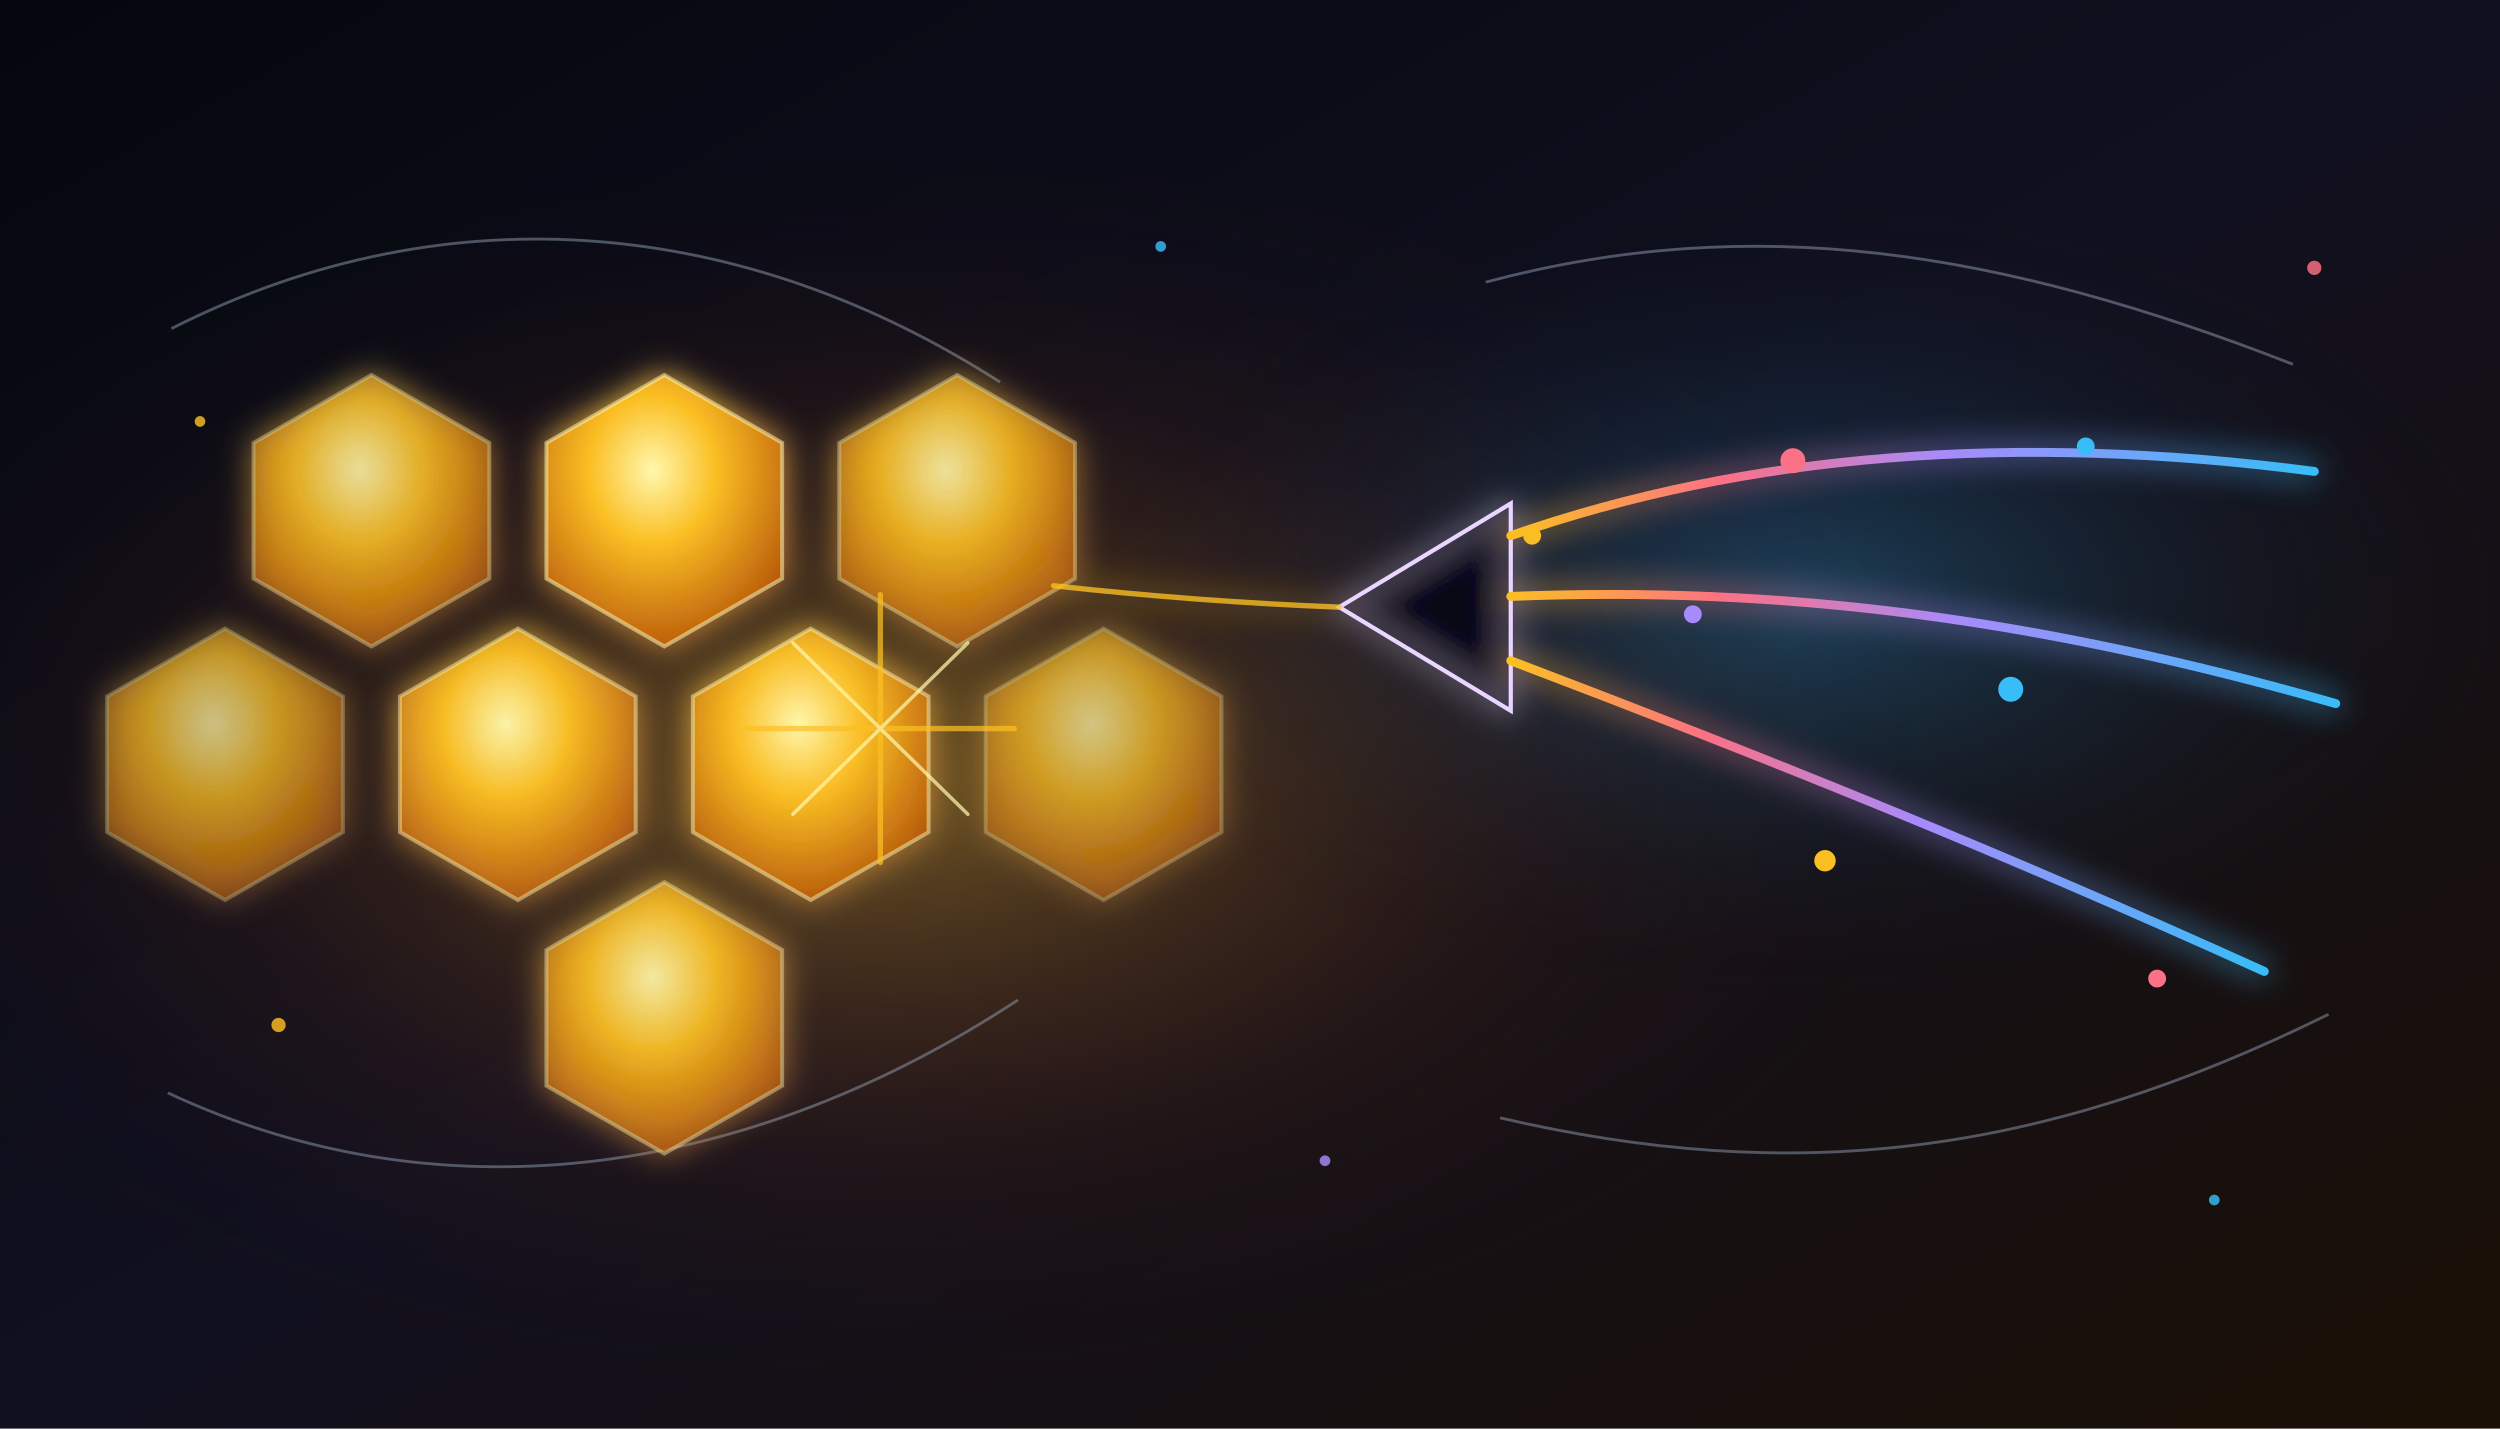
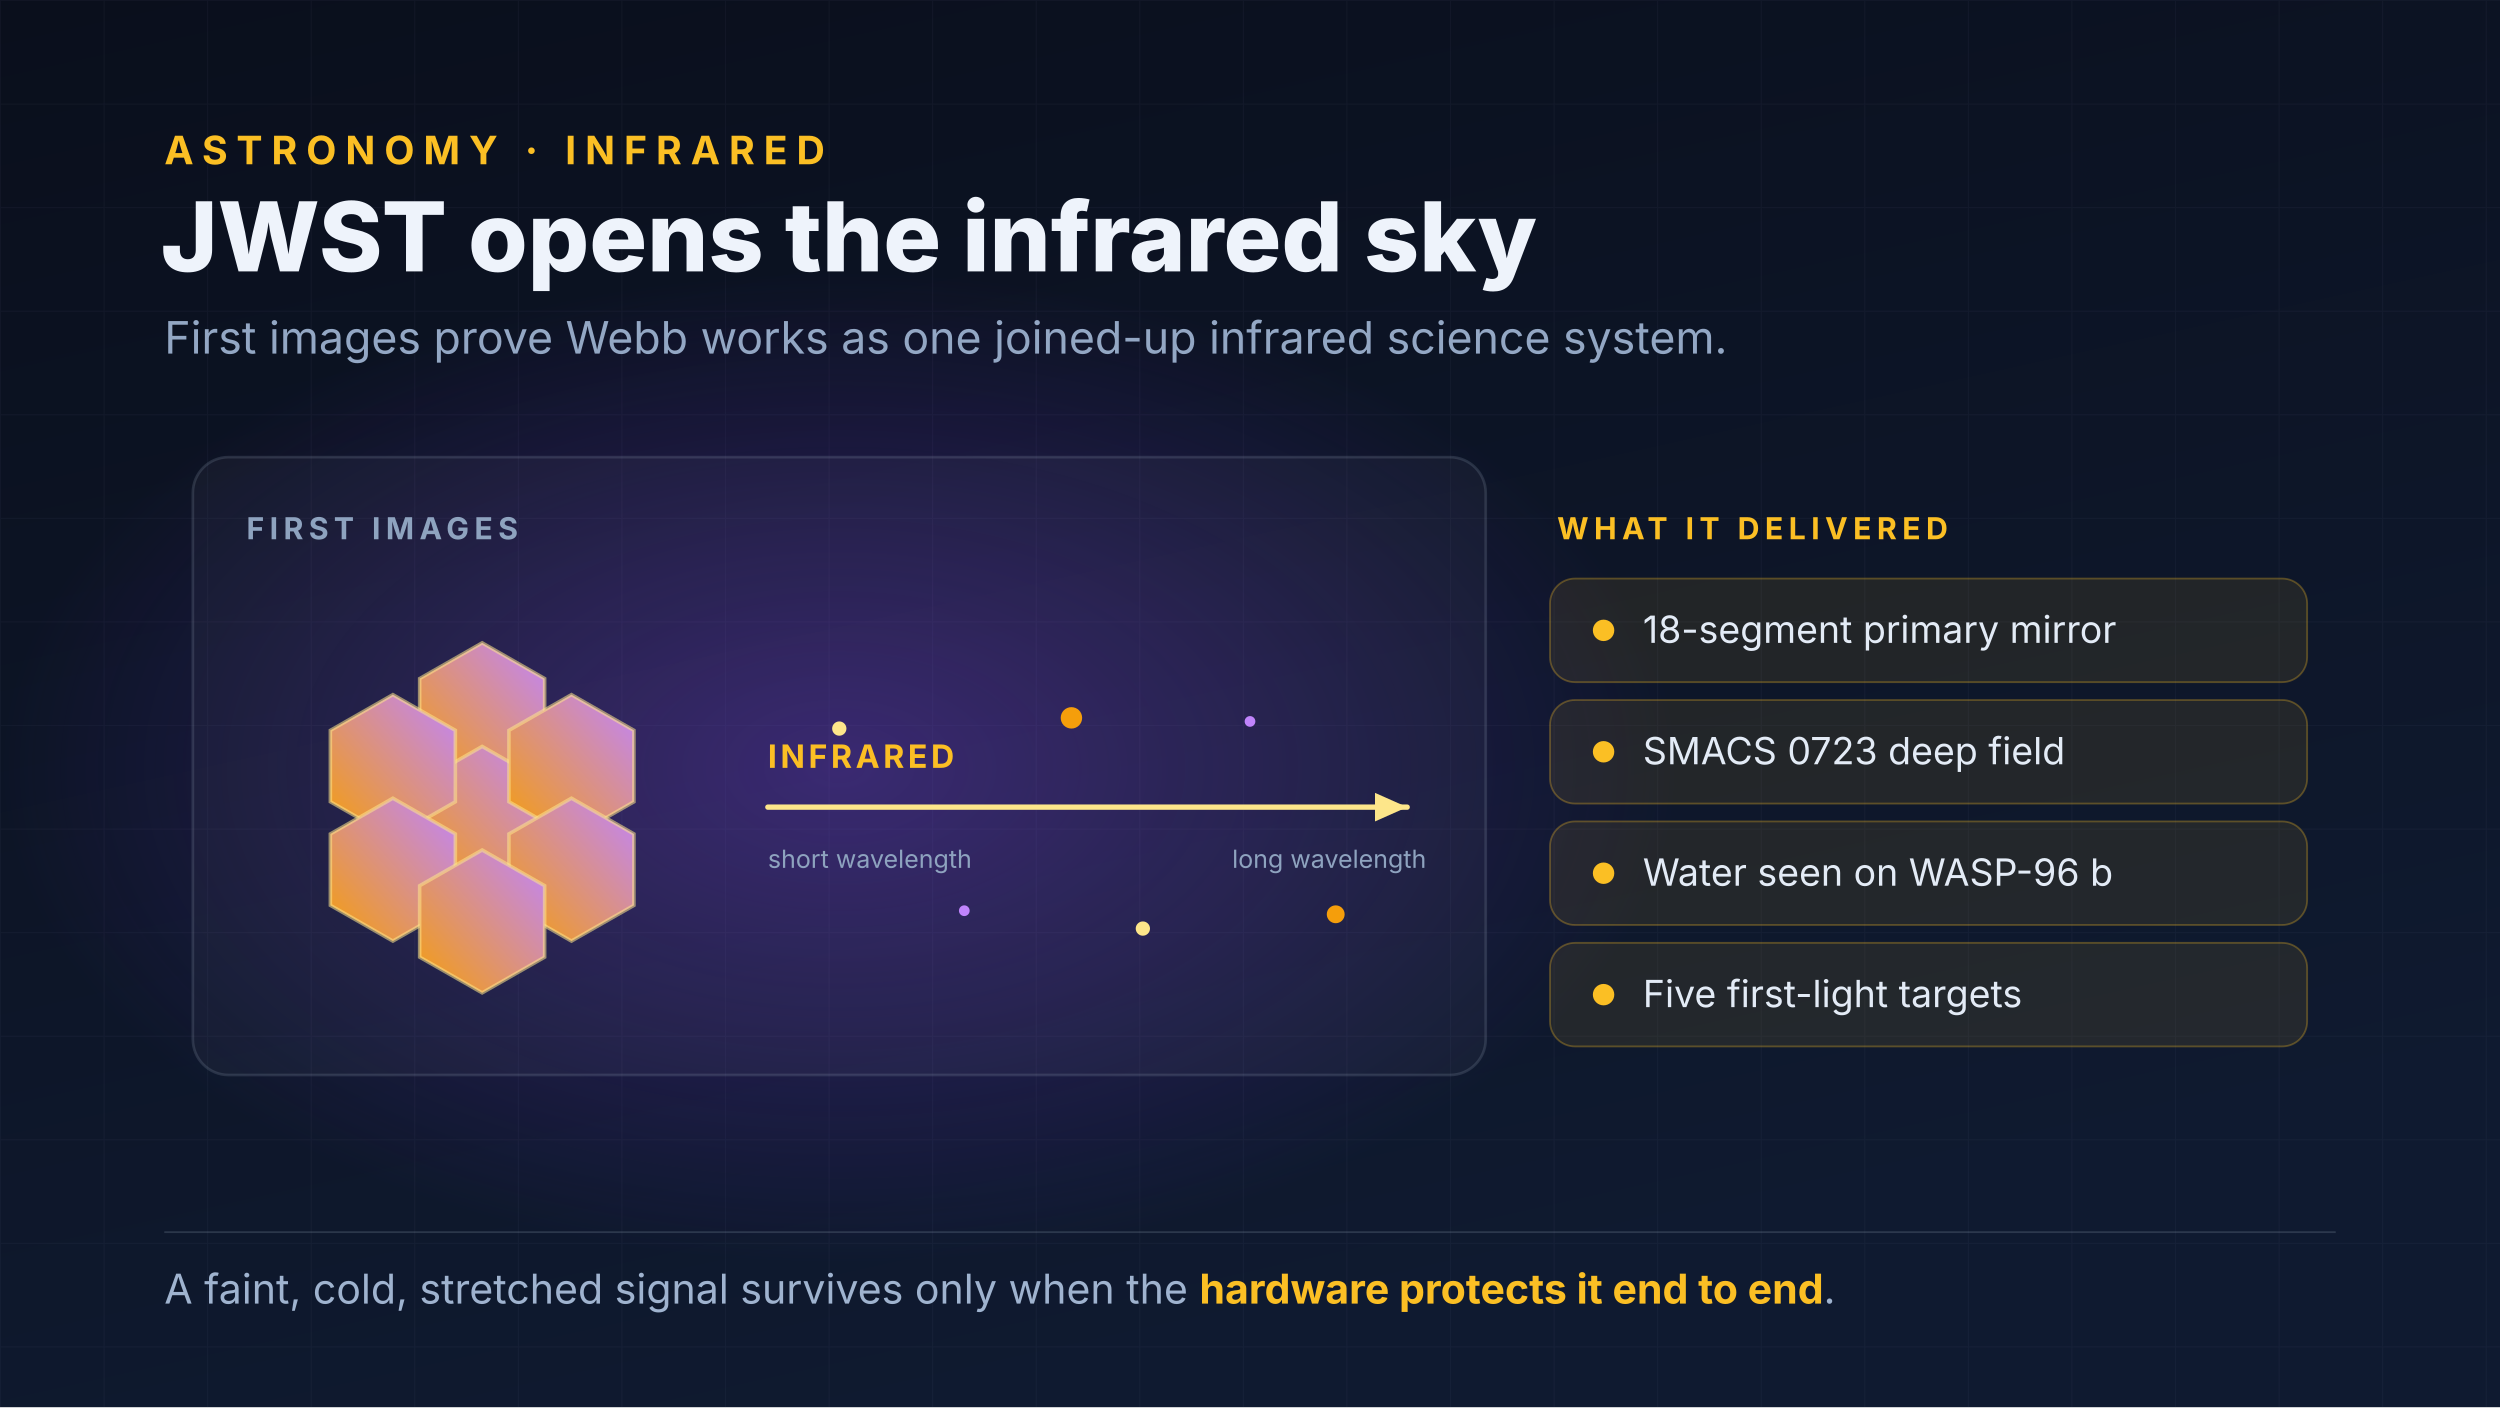
- <svg xmlns="http://www.w3.org/2000/svg" width="1400" height="800" viewBox="0 0 1400 800" role="img" aria-labelledby="title desc">
+ <svg xmlns="http://www.w3.org/2000/svg" width="1400" height="788" viewBox="0 0 1400 788" role="img" aria-labelledby="title desc">
  <defs>
-     <linearGradient id="bg" x1="0" y1="0" x2="1" y2="1">
-       <stop offset="0%" stop-color="#04070f" />
-       <stop offset="50%" stop-color="#11101f" />
-       <stop offset="100%" stop-color="#1b1005" />
+     <linearGradient id="bg" x1="0" y1="0" x2="0.4" y2="1">
+       <stop offset="0%" stop-color="#0a0f1c" />
+       <stop offset="100%" stop-color="#0f1a30" />
    </linearGradient>
-     <radialGradient id="goldGlow" cx="35%" cy="54%" r="46%">
-       <stop offset="0%" stop-color="#fbbf24" stop-opacity="0.42" />
-       <stop offset="58%" stop-color="#92400e" stop-opacity="0.12" />
-       <stop offset="100%" stop-color="#04070f" stop-opacity="0" />
+     <linearGradient id="sig" x1="0" y1="1" x2="1" y2="0">
+       <stop offset="0%" stop-color="#f59e0b" />
+       <stop offset="100%" stop-color="#c084fc" />
+     </linearGradient>
+     <pattern id="grid" width="58" height="58" patternUnits="userSpaceOnUse">
+       <path d="M58 0 H0 V58" fill="none" stroke="#9fb3cf" stroke-width="1" opacity="0.05" />
+     </pattern>
+     <radialGradient id="glow" cx="50%" cy="50%" r="50%">
+       <stop offset="0%" stop-color="#7c3aed" stop-opacity="0.35" />
+       <stop offset="100%" stop-color="#7c3aed" stop-opacity="0" />
    </radialGradient>
-     <radialGradient id="blueGlow" cx="72%" cy="42%" r="40%">
-       <stop offset="0%" stop-color="#38bdf8" stop-opacity="0.28" />
-       <stop offset="74%" stop-color="#04070f" stop-opacity="0" />
-     </radialGradient>
-     <radialGradient id="mirror" cx="45%" cy="35%" r="70%">
-       <stop offset="0%" stop-color="#fff7ad" />
-       <stop offset="38%" stop-color="#fbbf24" />
-       <stop offset="100%" stop-color="#b45309" />
-     </radialGradient>
-     <linearGradient id="spectrum" x1="0" y1="0" x2="1" y2="0">
-       <stop offset="0%" stop-color="#fbbf24" />
-       <stop offset="26%" stop-color="#fb7185" />
-       <stop offset="54%" stop-color="#a78bfa" />
-       <stop offset="100%" stop-color="#38bdf8" />
-     </linearGradient>
-     <filter id="soft" x="-50%" y="-50%" width="200%" height="200%">
-       <feGaussianBlur stdDeviation="9" result="blur" />
-       <feMerge>
-         <feMergeNode in="blur" />
-         <feMergeNode in="SourceGraphic" />
-       </feMerge>
-     </filter>
  </defs>
-   <rect width="1400" height="800" fill="url(#bg)" />
-   <rect width="1400" height="800" fill="url(#goldGlow)" />
-   <rect width="1400" height="800" fill="url(#blueGlow)" />
-   <g opacity="0.48" stroke="#94a3b8" stroke-width="1.6" fill="none">
-     <path d="M96 184 C254 104 420 124 560 214" />
-     <path d="M94 612 C252 686 424 656 570 560" />
-     <path d="M832 158 C982 118 1120 140 1284 204" />
-     <path d="M840 626 C1004 664 1142 648 1304 568" />
+   <rect width="1400" height="788" fill="url(#bg)" />
+   <rect width="1400" height="788" fill="url(#grid)" />
+   <ellipse cx="470" cy="430" rx="470" ry="280" fill="url(#glow)" />
+   <text x="92" y="92" fill="#fbbf24" font-family="Inter,'Segoe UI',system-ui,sans-serif" font-size="22" font-weight="700" letter-spacing="5">ASTRONOMY · INFRARED</text>
+   <text x="90" y="152" fill="#eef3fb" font-family="Inter,'Segoe UI',system-ui,sans-serif" font-size="54" font-weight="800">JWST opens the infrared sky</text>
+   <text x="92" y="198" fill="#93a7c4" font-family="Inter,'Segoe UI',system-ui,sans-serif" font-size="25">First images prove Webb works as one joined-up infrared science system.</text>
+   <rect x="108" y="256" width="724" height="346" rx="20" fill="#ffffff" fill-opacity="0.035" stroke="#94a3b8" stroke-opacity="0.20" stroke-width="1.5" />
+   <text x="138" y="302" fill="#8ea3bf" font-family="Inter,'Segoe UI',system-ui,sans-serif" font-size="17" font-weight="700" letter-spacing="3">FIRST IMAGES</text>
+   <g fill="url(#sig)" stroke="#fde68a" stroke-opacity="0.55" stroke-width="2">
+     <polygon points="270,360 305,380 305,420 270,440 235,420 235,380" />
+     <polygon points="270,418 305,438 305,478 270,498 235,478 235,438" />
+     <polygon points="320,389 355,409 355,449 320,469 285,449 285,409" />
+     <polygon points="320,447 355,467 355,507 320,527 285,507 285,467" />
+     <polygon points="220,389 255,409 255,449 220,469 185,449 185,409" />
+     <polygon points="220,447 255,467 255,507 220,527 185,507 185,467" />
+     <polygon points="270,476 305,496 305,536 270,556 235,536 235,496" />
  </g>
-   <g transform="translate(212 210)" filter="url(#soft)">
-     <g fill="url(#mirror)" stroke="#fff7ad" stroke-opacity="0.52" stroke-width="2.2">
-       <polygon points="160,0 226,38 226,114 160,152 94,114 94,38" />
-       <polygon points="78,142 144,180 144,256 78,294 12,256 12,180" opacity="0.86" />
-       <polygon points="242,142 308,180 308,256 242,294 176,256 176,180" opacity="0.92" />
-       <polygon points="160,284 226,322 226,398 160,436 94,398 94,322" opacity="0.76" />
-       <polygon points="-4,0 62,38 62,114 -4,152 -70,114 -70,38" opacity="0.68" />
-       <polygon points="324,0 390,38 390,114 324,152 258,114 258,38" opacity="0.7" />
-       <polygon points="-86,142 -20,180 -20,256 -86,294 -152,256 -152,180" opacity="0.52" />
-       <polygon points="406,142 472,180 472,256 406,294 340,256 340,180" opacity="0.5" />
-     </g>
-   </g>
-   <g transform="translate(708 230)" filter="url(#soft)">
-     <polygon points="42,110 138,52 138,168" fill="#020617" fill-opacity="0.5" stroke="#e9d5ff" stroke-width="2.4" />
-     <path d="M138 70 C270 24 420 12 588 34" stroke="url(#spectrum)" stroke-width="5" fill="none" stroke-linecap="round" />
-     <path d="M138 104 C290 98 432 116 600 164" stroke="url(#spectrum)" stroke-width="5" fill="none" stroke-linecap="round" />
-     <path d="M138 140 C280 194 410 246 560 314" stroke="url(#spectrum)" stroke-width="5" fill="none" stroke-linecap="round" />
-     <path d="M42 110 C-10 108 -64 104 -118 98" stroke="#fbbf24" stroke-width="3" fill="none" stroke-linecap="round" opacity="0.78" />
-   </g>
-   <g fill="#f8fafc">
-     <circle cx="858" cy="300" r="5" fill="#fbbf24" />
-     <circle cx="1004" cy="258" r="7" fill="#fb7185" />
-     <circle cx="1168" cy="250" r="5" fill="#38bdf8" />
-     <circle cx="948" cy="344" r="5" fill="#a78bfa" />
-     <circle cx="1126" cy="386" r="7" fill="#38bdf8" />
-     <circle cx="1022" cy="482" r="6" fill="#fbbf24" />
-     <circle cx="1208" cy="548" r="5" fill="#fb7185" />
-   </g>
-   <g opacity="0.72" stroke-linecap="round">
-     <path d="M418 408 H568" stroke="#fbbf24" stroke-width="3" />
-     <path d="M493 333 V483" stroke="#fbbf24" stroke-width="3" />
-     <path d="M444 360 L542 456" stroke="#fff7ad" stroke-width="2" />
-     <path d="M542 360 L444 456" stroke="#fff7ad" stroke-width="2" />
-   </g>
-   <g fill="#fbbf24" opacity="0.82">
-     <circle cx="112" cy="236" r="3" />
-     <circle cx="156" cy="574" r="4" />
-     <circle cx="650" cy="138" r="3" fill="#38bdf8" />
-     <circle cx="1296" cy="150" r="4" fill="#fb7185" />
-     <circle cx="742" cy="650" r="3" fill="#a78bfa" />
-     <circle cx="1240" cy="672" r="3" fill="#38bdf8" />
-   </g>
+   <line x1="430" y1="452" x2="788" y2="452" stroke="#fde68a" stroke-width="3" stroke-linecap="round" />
+   <polygon points="788,452 770,444 770,460" fill="#fde68a" />
+   <text x="430" y="430" fill="#fbbf24" font-family="Inter,'Segoe UI',system-ui,sans-serif" font-size="18" font-weight="700" letter-spacing="2">INFRARED</text>
+   <text x="430" y="486" fill="#8ea3bf" font-family="Inter,'Segoe UI',system-ui,sans-serif" font-size="14">short wavelength</text>
+   <text x="690" y="486" fill="#8ea3bf" font-family="Inter,'Segoe UI',system-ui,sans-serif" font-size="14">long wavelength</text>
+   <circle cx="470" cy="408" r="4" fill="#fde68a" />
+   <circle cx="540" cy="510" r="3" fill="#c084fc" />
+   <circle cx="600" cy="402" r="6" fill="#f59e0b" />
+   <circle cx="640" cy="520" r="4" fill="#fde68a" />
+   <circle cx="700" cy="404" r="3" fill="#c084fc" />
+   <circle cx="748" cy="512" r="5" fill="#f59e0b" />
+   <text x="872" y="302" fill="#fbbf24" font-family="Inter,'Segoe UI',system-ui,sans-serif" font-size="17" font-weight="700" letter-spacing="3">WHAT IT DELIVERED</text>
+   <rect x="868" y="324" width="424" height="58" rx="14" fill="#fbbf24" fill-opacity="0.09" stroke="#fbbf24" stroke-opacity="0.3" />
+   <circle cx="898" cy="353" r="6" fill="#fbbf24" />
+   <text x="920" y="360" fill="#e3ebf6" font-family="Inter,'Segoe UI',system-ui,sans-serif" font-size="21">18-segment primary mirror</text>
+   <rect x="868" y="392" width="424" height="58" rx="14" fill="#fbbf24" fill-opacity="0.09" stroke="#fbbf24" stroke-opacity="0.3" />
+   <circle cx="898" cy="421" r="6" fill="#fbbf24" />
+   <text x="920" y="428" fill="#e3ebf6" font-family="Inter,'Segoe UI',system-ui,sans-serif" font-size="21">SMACS 0723 deep field</text>
+   <rect x="868" y="460" width="424" height="58" rx="14" fill="#fbbf24" fill-opacity="0.09" stroke="#fbbf24" stroke-opacity="0.3" />
+   <circle cx="898" cy="489" r="6" fill="#fbbf24" />
+   <text x="920" y="496" fill="#e3ebf6" font-family="Inter,'Segoe UI',system-ui,sans-serif" font-size="21">Water seen on WASP-96 b</text>
+   <rect x="868" y="528" width="424" height="58" rx="14" fill="#fbbf24" fill-opacity="0.09" stroke="#fbbf24" stroke-opacity="0.3" />
+   <circle cx="898" cy="557" r="6" fill="#fbbf24" />
+   <text x="920" y="564" fill="#e3ebf6" font-family="Inter,'Segoe UI',system-ui,sans-serif" font-size="21">Five first-light targets</text>
+   <line x1="92" y1="690" x2="1308" y2="690" stroke="#94a3b8" stroke-opacity="0.22" stroke-width="1" />
+   <text x="92" y="730" fill="#9fb3cf" font-family="Inter,'Segoe UI',system-ui,sans-serif" font-size="23">A faint, cold, stretched signal survives only when the <tspan fill="#fbbf24" font-weight="700">hardware protects it end to end</tspan>.</text>
</svg>
